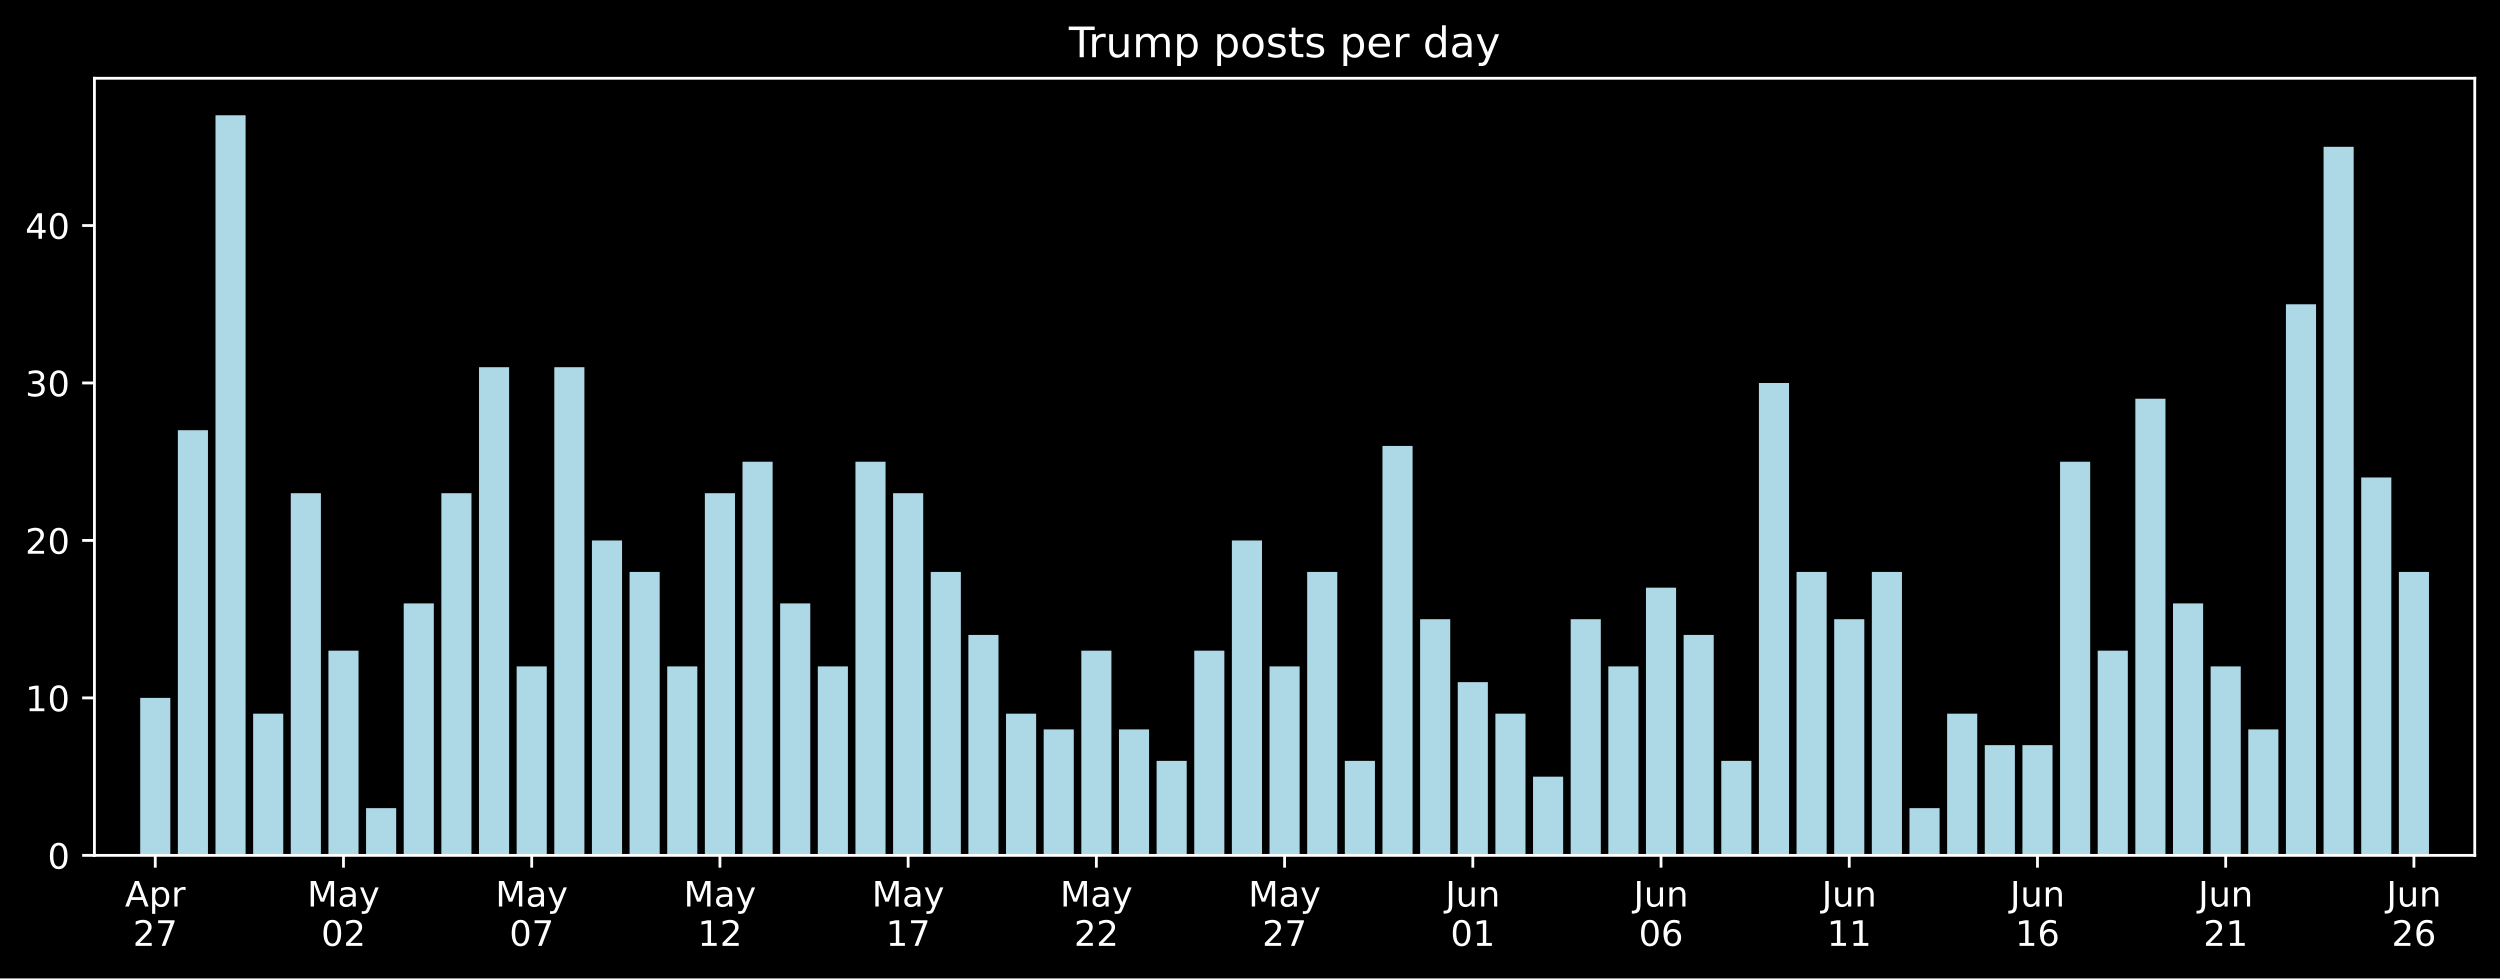
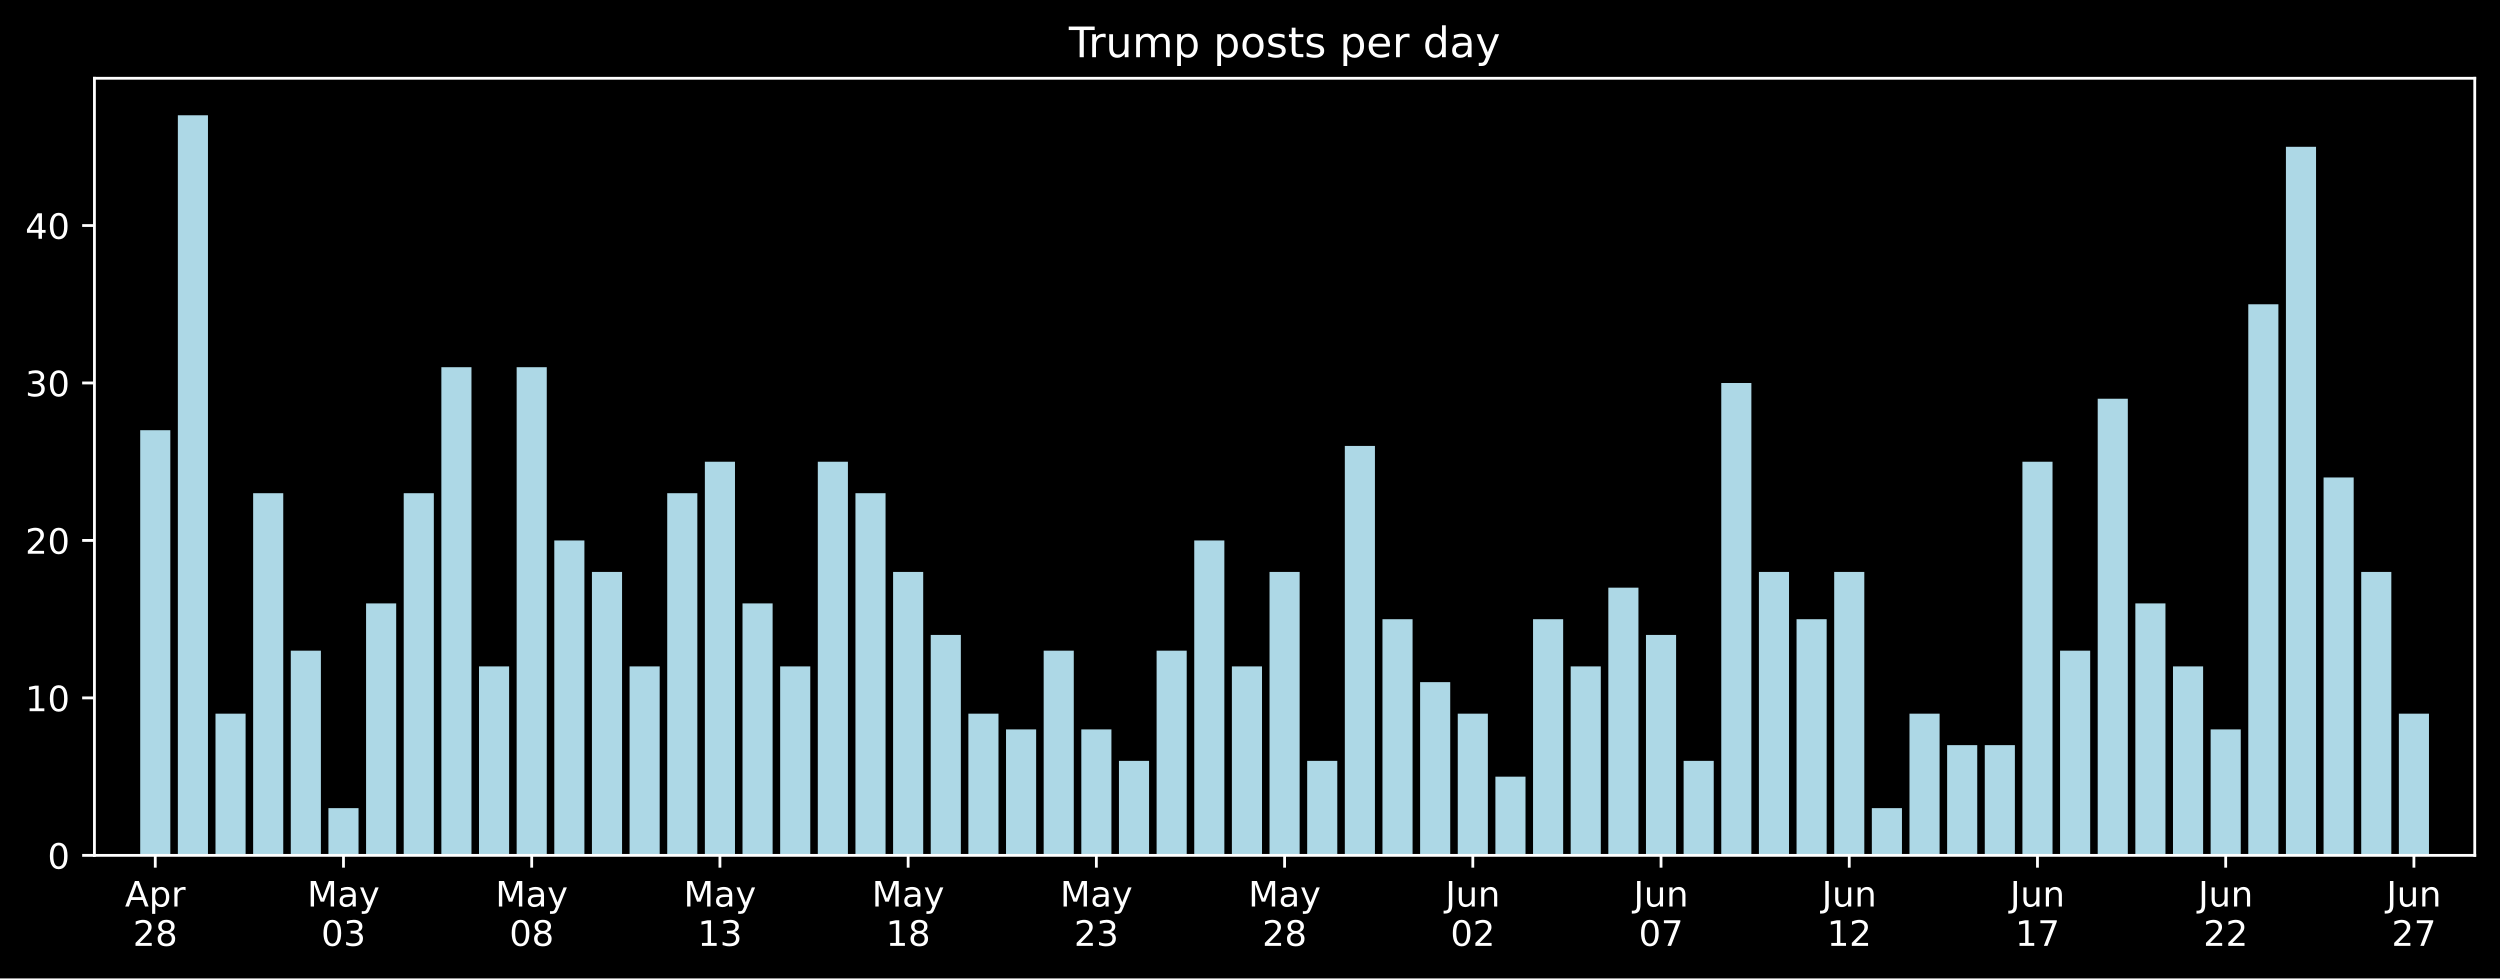
<svg xmlns="http://www.w3.org/2000/svg" xmlns:xlink="http://www.w3.org/1999/xlink" width="712.835pt" height="278.97pt" viewBox="0 0 712.835 278.97" version="1.1">
  <defs>
    <style type="text/css">*{stroke-linejoin: round; stroke-linecap: butt}</style>
  </defs>
  <g id="figure_1">
    <g id="patch_1">
      <path d="M 0 278.97  L 712.835 278.97  L 712.835 0  L 0 0  z " />
    </g>
    <g id="axes_1">
      <g id="patch_2">
        <path d="M 26.925 243.894  L 705.635 243.894  L 705.635 22.318  L 26.925 22.318  z " />
      </g>
      <g id="patch_3">
-         <path d="M 39.977 243.894  L 48.564 243.894  L 48.564 198.995  L 39.977 198.995  z " clip-path="url(#p579ad6fdc2)" style="fill: #add8e6" />
+         <path d="M 39.977 243.894  L 48.564 243.894  L 48.564 122.667  L 39.977 122.667  z " clip-path="url(#p89ca99064a)" style="fill: #add8e6" />
      </g>
      <g id="patch_4">
-         <path d="M 50.711 243.894  L 59.298 243.894  L 59.298 122.667  L 50.711 122.667  z " clip-path="url(#p579ad6fdc2)" style="fill: #add8e6" />
+         <path d="M 50.711 243.894  L 59.298 243.894  L 59.298 32.869  L 50.711 32.869  z " clip-path="url(#p89ca99064a)" style="fill: #add8e6" />
      </g>
      <g id="patch_5">
-         <path d="M 61.444 243.894  L 70.031 243.894  L 70.031 32.869  L 61.444 32.869  z " clip-path="url(#p579ad6fdc2)" style="fill: #add8e6" />
+         <path d="M 61.444 243.894  L 70.031 243.894  L 70.031 203.485  L 61.444 203.485  z " clip-path="url(#p89ca99064a)" style="fill: #add8e6" />
      </g>
      <g id="patch_6">
-         <path d="M 72.178 243.894  L 80.765 243.894  L 80.765 203.485  L 72.178 203.485  z " clip-path="url(#p579ad6fdc2)" style="fill: #add8e6" />
+         <path d="M 72.178 243.894  L 80.765 243.894  L 80.765 140.627  L 72.178 140.627  z " clip-path="url(#p89ca99064a)" style="fill: #add8e6" />
      </g>
      <g id="patch_7">
-         <path d="M 82.912 243.894  L 91.499 243.894  L 91.499 140.627  L 82.912 140.627  z " clip-path="url(#p579ad6fdc2)" style="fill: #add8e6" />
+         <path d="M 82.912 243.894  L 91.499 243.894  L 91.499 185.526  L 82.912 185.526  z " clip-path="url(#p89ca99064a)" style="fill: #add8e6" />
      </g>
      <g id="patch_8">
-         <path d="M 93.645 243.894  L 102.232 243.894  L 102.232 185.526  L 93.645 185.526  z " clip-path="url(#p579ad6fdc2)" style="fill: #add8e6" />
+         <path d="M 93.645 243.894  L 102.232 243.894  L 102.232 230.424  L 93.645 230.424  z " clip-path="url(#p89ca99064a)" style="fill: #add8e6" />
      </g>
      <g id="patch_9">
-         <path d="M 104.379 243.894  L 112.966 243.894  L 112.966 230.424  L 104.379 230.424  z " clip-path="url(#p579ad6fdc2)" style="fill: #add8e6" />
+         <path d="M 104.379 243.894  L 112.966 243.894  L 112.966 172.056  L 104.379 172.056  z " clip-path="url(#p89ca99064a)" style="fill: #add8e6" />
      </g>
      <g id="patch_10">
-         <path d="M 115.113 243.894  L 123.7 243.894  L 123.7 172.056  L 115.113 172.056  z " clip-path="url(#p579ad6fdc2)" style="fill: #add8e6" />
+         <path d="M 115.113 243.894  L 123.7 243.894  L 123.7 140.627  L 115.113 140.627  z " clip-path="url(#p89ca99064a)" style="fill: #add8e6" />
      </g>
      <g id="patch_11">
-         <path d="M 125.846 243.894  L 134.433 243.894  L 134.433 140.627  L 125.846 140.627  z " clip-path="url(#p579ad6fdc2)" style="fill: #add8e6" />
+         <path d="M 125.846 243.894  L 134.433 243.894  L 134.433 104.708  L 125.846 104.708  z " clip-path="url(#p89ca99064a)" style="fill: #add8e6" />
      </g>
      <g id="patch_12">
-         <path d="M 136.58 243.894  L 145.167 243.894  L 145.167 104.708  L 136.58 104.708  z " clip-path="url(#p579ad6fdc2)" style="fill: #add8e6" />
+         <path d="M 136.58 243.894  L 145.167 243.894  L 145.167 190.015  L 136.58 190.015  z " clip-path="url(#p89ca99064a)" style="fill: #add8e6" />
      </g>
      <g id="patch_13">
-         <path d="M 147.314 243.894  L 155.901 243.894  L 155.901 190.015  L 147.314 190.015  z " clip-path="url(#p579ad6fdc2)" style="fill: #add8e6" />
+         <path d="M 147.314 243.894  L 155.901 243.894  L 155.901 104.708  L 147.314 104.708  z " clip-path="url(#p89ca99064a)" style="fill: #add8e6" />
      </g>
      <g id="patch_14">
-         <path d="M 158.047 243.894  L 166.634 243.894  L 166.634 104.708  L 158.047 104.708  z " clip-path="url(#p579ad6fdc2)" style="fill: #add8e6" />
+         <path d="M 158.047 243.894  L 166.634 243.894  L 166.634 154.096  L 158.047 154.096  z " clip-path="url(#p89ca99064a)" style="fill: #add8e6" />
      </g>
      <g id="patch_15">
-         <path d="M 168.781 243.894  L 177.368 243.894  L 177.368 154.096  L 168.781 154.096  z " clip-path="url(#p579ad6fdc2)" style="fill: #add8e6" />
+         <path d="M 168.781 243.894  L 177.368 243.894  L 177.368 163.076  L 168.781 163.076  z " clip-path="url(#p89ca99064a)" style="fill: #add8e6" />
      </g>
      <g id="patch_16">
-         <path d="M 179.515 243.894  L 188.101 243.894  L 188.101 163.076  L 179.515 163.076  z " clip-path="url(#p579ad6fdc2)" style="fill: #add8e6" />
+         <path d="M 179.515 243.894  L 188.101 243.894  L 188.101 190.015  L 179.515 190.015  z " clip-path="url(#p89ca99064a)" style="fill: #add8e6" />
      </g>
      <g id="patch_17">
-         <path d="M 190.248 243.894  L 198.835 243.894  L 198.835 190.015  L 190.248 190.015  z " clip-path="url(#p579ad6fdc2)" style="fill: #add8e6" />
+         <path d="M 190.248 243.894  L 198.835 243.894  L 198.835 140.627  L 190.248 140.627  z " clip-path="url(#p89ca99064a)" style="fill: #add8e6" />
      </g>
      <g id="patch_18">
-         <path d="M 200.982 243.894  L 209.569 243.894  L 209.569 140.627  L 200.982 140.627  z " clip-path="url(#p579ad6fdc2)" style="fill: #add8e6" />
+         <path d="M 200.982 243.894  L 209.569 243.894  L 209.569 131.647  L 200.982 131.647  z " clip-path="url(#p89ca99064a)" style="fill: #add8e6" />
      </g>
      <g id="patch_19">
-         <path d="M 211.715 243.894  L 220.302 243.894  L 220.302 131.647  L 211.715 131.647  z " clip-path="url(#p579ad6fdc2)" style="fill: #add8e6" />
+         <path d="M 211.715 243.894  L 220.302 243.894  L 220.302 172.056  L 211.715 172.056  z " clip-path="url(#p89ca99064a)" style="fill: #add8e6" />
      </g>
      <g id="patch_20">
-         <path d="M 222.449 243.894  L 231.036 243.894  L 231.036 172.056  L 222.449 172.056  z " clip-path="url(#p579ad6fdc2)" style="fill: #add8e6" />
+         <path d="M 222.449 243.894  L 231.036 243.894  L 231.036 190.015  L 222.449 190.015  z " clip-path="url(#p89ca99064a)" style="fill: #add8e6" />
      </g>
      <g id="patch_21">
-         <path d="M 233.183 243.894  L 241.77 243.894  L 241.77 190.015  L 233.183 190.015  z " clip-path="url(#p579ad6fdc2)" style="fill: #add8e6" />
+         <path d="M 233.183 243.894  L 241.77 243.894  L 241.77 131.647  L 233.183 131.647  z " clip-path="url(#p89ca99064a)" style="fill: #add8e6" />
      </g>
      <g id="patch_22">
-         <path d="M 243.916 243.894  L 252.503 243.894  L 252.503 131.647  L 243.916 131.647  z " clip-path="url(#p579ad6fdc2)" style="fill: #add8e6" />
+         <path d="M 243.916 243.894  L 252.503 243.894  L 252.503 140.627  L 243.916 140.627  z " clip-path="url(#p89ca99064a)" style="fill: #add8e6" />
      </g>
      <g id="patch_23">
-         <path d="M 254.65 243.894  L 263.237 243.894  L 263.237 140.627  L 254.65 140.627  z " clip-path="url(#p579ad6fdc2)" style="fill: #add8e6" />
+         <path d="M 254.65 243.894  L 263.237 243.894  L 263.237 163.076  L 254.65 163.076  z " clip-path="url(#p89ca99064a)" style="fill: #add8e6" />
      </g>
      <g id="patch_24">
-         <path d="M 265.384 243.894  L 273.971 243.894  L 273.971 163.076  L 265.384 163.076  z " clip-path="url(#p579ad6fdc2)" style="fill: #add8e6" />
+         <path d="M 265.384 243.894  L 273.971 243.894  L 273.971 181.036  L 265.384 181.036  z " clip-path="url(#p89ca99064a)" style="fill: #add8e6" />
      </g>
      <g id="patch_25">
-         <path d="M 276.117 243.894  L 284.704 243.894  L 284.704 181.036  L 276.117 181.036  z " clip-path="url(#p579ad6fdc2)" style="fill: #add8e6" />
+         <path d="M 276.117 243.894  L 284.704 243.894  L 284.704 203.485  L 276.117 203.485  z " clip-path="url(#p89ca99064a)" style="fill: #add8e6" />
      </g>
      <g id="patch_26">
-         <path d="M 286.851 243.894  L 295.438 243.894  L 295.438 203.485  L 286.851 203.485  z " clip-path="url(#p579ad6fdc2)" style="fill: #add8e6" />
+         <path d="M 286.851 243.894  L 295.438 243.894  L 295.438 207.975  L 286.851 207.975  z " clip-path="url(#p89ca99064a)" style="fill: #add8e6" />
      </g>
      <g id="patch_27">
-         <path d="M 297.585 243.894  L 306.172 243.894  L 306.172 207.975  L 297.585 207.975  z " clip-path="url(#p579ad6fdc2)" style="fill: #add8e6" />
+         <path d="M 297.585 243.894  L 306.172 243.894  L 306.172 185.526  L 297.585 185.526  z " clip-path="url(#p89ca99064a)" style="fill: #add8e6" />
      </g>
      <g id="patch_28">
-         <path d="M 308.318 243.894  L 316.905 243.894  L 316.905 185.526  L 308.318 185.526  z " clip-path="url(#p579ad6fdc2)" style="fill: #add8e6" />
+         <path d="M 308.318 243.894  L 316.905 243.894  L 316.905 207.975  L 308.318 207.975  z " clip-path="url(#p89ca99064a)" style="fill: #add8e6" />
      </g>
      <g id="patch_29">
-         <path d="M 319.052 243.894  L 327.639 243.894  L 327.639 207.975  L 319.052 207.975  z " clip-path="url(#p579ad6fdc2)" style="fill: #add8e6" />
+         <path d="M 319.052 243.894  L 327.639 243.894  L 327.639 216.955  L 319.052 216.955  z " clip-path="url(#p89ca99064a)" style="fill: #add8e6" />
      </g>
      <g id="patch_30">
-         <path d="M 329.786 243.894  L 338.373 243.894  L 338.373 216.955  L 329.786 216.955  z " clip-path="url(#p579ad6fdc2)" style="fill: #add8e6" />
+         <path d="M 329.786 243.894  L 338.373 243.894  L 338.373 185.526  L 329.786 185.526  z " clip-path="url(#p89ca99064a)" style="fill: #add8e6" />
      </g>
      <g id="patch_31">
-         <path d="M 340.519 243.894  L 349.106 243.894  L 349.106 185.526  L 340.519 185.526  z " clip-path="url(#p579ad6fdc2)" style="fill: #add8e6" />
+         <path d="M 340.519 243.894  L 349.106 243.894  L 349.106 154.096  L 340.519 154.096  z " clip-path="url(#p89ca99064a)" style="fill: #add8e6" />
      </g>
      <g id="patch_32">
-         <path d="M 351.253 243.894  L 359.84 243.894  L 359.84 154.096  L 351.253 154.096  z " clip-path="url(#p579ad6fdc2)" style="fill: #add8e6" />
+         <path d="M 351.253 243.894  L 359.84 243.894  L 359.84 190.015  L 351.253 190.015  z " clip-path="url(#p89ca99064a)" style="fill: #add8e6" />
      </g>
      <g id="patch_33">
-         <path d="M 361.987 243.894  L 370.573 243.894  L 370.573 190.015  L 361.987 190.015  z " clip-path="url(#p579ad6fdc2)" style="fill: #add8e6" />
+         <path d="M 361.987 243.894  L 370.573 243.894  L 370.573 163.076  L 361.987 163.076  z " clip-path="url(#p89ca99064a)" style="fill: #add8e6" />
      </g>
      <g id="patch_34">
-         <path d="M 372.72 243.894  L 381.307 243.894  L 381.307 163.076  L 372.72 163.076  z " clip-path="url(#p579ad6fdc2)" style="fill: #add8e6" />
+         <path d="M 372.72 243.894  L 381.307 243.894  L 381.307 216.955  L 372.72 216.955  z " clip-path="url(#p89ca99064a)" style="fill: #add8e6" />
      </g>
      <g id="patch_35">
-         <path d="M 383.454 243.894  L 392.041 243.894  L 392.041 216.955  L 383.454 216.955  z " clip-path="url(#p579ad6fdc2)" style="fill: #add8e6" />
+         <path d="M 383.454 243.894  L 392.041 243.894  L 392.041 127.157  L 383.454 127.157  z " clip-path="url(#p89ca99064a)" style="fill: #add8e6" />
      </g>
      <g id="patch_36">
-         <path d="M 394.187 243.894  L 402.774 243.894  L 402.774 127.157  L 394.187 127.157  z " clip-path="url(#p579ad6fdc2)" style="fill: #add8e6" />
+         <path d="M 394.187 243.894  L 402.774 243.894  L 402.774 176.546  L 394.187 176.546  z " clip-path="url(#p89ca99064a)" style="fill: #add8e6" />
      </g>
      <g id="patch_37">
-         <path d="M 404.921 243.894  L 413.508 243.894  L 413.508 176.546  L 404.921 176.546  z " clip-path="url(#p579ad6fdc2)" style="fill: #add8e6" />
+         <path d="M 404.921 243.894  L 413.508 243.894  L 413.508 194.505  L 404.921 194.505  z " clip-path="url(#p89ca99064a)" style="fill: #add8e6" />
      </g>
      <g id="patch_38">
-         <path d="M 415.655 243.894  L 424.242 243.894  L 424.242 194.505  L 415.655 194.505  z " clip-path="url(#p579ad6fdc2)" style="fill: #add8e6" />
+         <path d="M 415.655 243.894  L 424.242 243.894  L 424.242 203.485  L 415.655 203.485  z " clip-path="url(#p89ca99064a)" style="fill: #add8e6" />
      </g>
      <g id="patch_39">
-         <path d="M 426.388 243.894  L 434.975 243.894  L 434.975 203.485  L 426.388 203.485  z " clip-path="url(#p579ad6fdc2)" style="fill: #add8e6" />
+         <path d="M 426.388 243.894  L 434.975 243.894  L 434.975 221.445  L 426.388 221.445  z " clip-path="url(#p89ca99064a)" style="fill: #add8e6" />
      </g>
      <g id="patch_40">
-         <path d="M 437.122 243.894  L 445.709 243.894  L 445.709 221.445  L 437.122 221.445  z " clip-path="url(#p579ad6fdc2)" style="fill: #add8e6" />
+         <path d="M 437.122 243.894  L 445.709 243.894  L 445.709 176.546  L 437.122 176.546  z " clip-path="url(#p89ca99064a)" style="fill: #add8e6" />
      </g>
      <g id="patch_41">
-         <path d="M 447.856 243.894  L 456.443 243.894  L 456.443 176.546  L 447.856 176.546  z " clip-path="url(#p579ad6fdc2)" style="fill: #add8e6" />
+         <path d="M 447.856 243.894  L 456.443 243.894  L 456.443 190.015  L 447.856 190.015  z " clip-path="url(#p89ca99064a)" style="fill: #add8e6" />
      </g>
      <g id="patch_42">
-         <path d="M 458.589 243.894  L 467.176 243.894  L 467.176 190.015  L 458.589 190.015  z " clip-path="url(#p579ad6fdc2)" style="fill: #add8e6" />
+         <path d="M 458.589 243.894  L 467.176 243.894  L 467.176 167.566  L 458.589 167.566  z " clip-path="url(#p89ca99064a)" style="fill: #add8e6" />
      </g>
      <g id="patch_43">
-         <path d="M 469.323 243.894  L 477.91 243.894  L 477.91 167.566  L 469.323 167.566  z " clip-path="url(#p579ad6fdc2)" style="fill: #add8e6" />
+         <path d="M 469.323 243.894  L 477.91 243.894  L 477.91 181.036  L 469.323 181.036  z " clip-path="url(#p89ca99064a)" style="fill: #add8e6" />
      </g>
      <g id="patch_44">
-         <path d="M 480.057 243.894  L 488.644 243.894  L 488.644 181.036  L 480.057 181.036  z " clip-path="url(#p579ad6fdc2)" style="fill: #add8e6" />
+         <path d="M 480.057 243.894  L 488.644 243.894  L 488.644 216.955  L 480.057 216.955  z " clip-path="url(#p89ca99064a)" style="fill: #add8e6" />
      </g>
      <g id="patch_45">
-         <path d="M 490.79 243.894  L 499.377 243.894  L 499.377 216.955  L 490.79 216.955  z " clip-path="url(#p579ad6fdc2)" style="fill: #add8e6" />
+         <path d="M 490.79 243.894  L 499.377 243.894  L 499.377 109.197  L 490.79 109.197  z " clip-path="url(#p89ca99064a)" style="fill: #add8e6" />
      </g>
      <g id="patch_46">
-         <path d="M 501.524 243.894  L 510.111 243.894  L 510.111 109.197  L 501.524 109.197  z " clip-path="url(#p579ad6fdc2)" style="fill: #add8e6" />
+         <path d="M 501.524 243.894  L 510.111 243.894  L 510.111 163.076  L 501.524 163.076  z " clip-path="url(#p89ca99064a)" style="fill: #add8e6" />
      </g>
      <g id="patch_47">
-         <path d="M 512.258 243.894  L 520.845 243.894  L 520.845 163.076  L 512.258 163.076  z " clip-path="url(#p579ad6fdc2)" style="fill: #add8e6" />
+         <path d="M 512.258 243.894  L 520.845 243.894  L 520.845 176.546  L 512.258 176.546  z " clip-path="url(#p89ca99064a)" style="fill: #add8e6" />
      </g>
      <g id="patch_48">
-         <path d="M 522.991 243.894  L 531.578 243.894  L 531.578 176.546  L 522.991 176.546  z " clip-path="url(#p579ad6fdc2)" style="fill: #add8e6" />
+         <path d="M 522.991 243.894  L 531.578 243.894  L 531.578 163.076  L 522.991 163.076  z " clip-path="url(#p89ca99064a)" style="fill: #add8e6" />
      </g>
      <g id="patch_49">
-         <path d="M 533.725 243.894  L 542.312 243.894  L 542.312 163.076  L 533.725 163.076  z " clip-path="url(#p579ad6fdc2)" style="fill: #add8e6" />
+         <path d="M 533.725 243.894  L 542.312 243.894  L 542.312 230.424  L 533.725 230.424  z " clip-path="url(#p89ca99064a)" style="fill: #add8e6" />
      </g>
      <g id="patch_50">
-         <path d="M 544.459 243.894  L 553.045 243.894  L 553.045 230.424  L 544.459 230.424  z " clip-path="url(#p579ad6fdc2)" style="fill: #add8e6" />
+         <path d="M 544.459 243.894  L 553.045 243.894  L 553.045 203.485  L 544.459 203.485  z " clip-path="url(#p89ca99064a)" style="fill: #add8e6" />
      </g>
      <g id="patch_51">
-         <path d="M 555.192 243.894  L 563.779 243.894  L 563.779 203.485  L 555.192 203.485  z " clip-path="url(#p579ad6fdc2)" style="fill: #add8e6" />
+         <path d="M 555.192 243.894  L 563.779 243.894  L 563.779 212.465  L 555.192 212.465  z " clip-path="url(#p89ca99064a)" style="fill: #add8e6" />
      </g>
      <g id="patch_52">
-         <path d="M 565.926 243.894  L 574.513 243.894  L 574.513 212.465  L 565.926 212.465  z " clip-path="url(#p579ad6fdc2)" style="fill: #add8e6" />
+         <path d="M 565.926 243.894  L 574.513 243.894  L 574.513 212.465  L 565.926 212.465  z " clip-path="url(#p89ca99064a)" style="fill: #add8e6" />
      </g>
      <g id="patch_53">
-         <path d="M 576.659 243.894  L 585.246 243.894  L 585.246 212.465  L 576.659 212.465  z " clip-path="url(#p579ad6fdc2)" style="fill: #add8e6" />
+         <path d="M 576.659 243.894  L 585.246 243.894  L 585.246 131.647  L 576.659 131.647  z " clip-path="url(#p89ca99064a)" style="fill: #add8e6" />
      </g>
      <g id="patch_54">
-         <path d="M 587.393 243.894  L 595.98 243.894  L 595.98 131.647  L 587.393 131.647  z " clip-path="url(#p579ad6fdc2)" style="fill: #add8e6" />
+         <path d="M 587.393 243.894  L 595.98 243.894  L 595.98 185.526  L 587.393 185.526  z " clip-path="url(#p89ca99064a)" style="fill: #add8e6" />
      </g>
      <g id="patch_55">
-         <path d="M 598.127 243.894  L 606.714 243.894  L 606.714 185.526  L 598.127 185.526  z " clip-path="url(#p579ad6fdc2)" style="fill: #add8e6" />
+         <path d="M 598.127 243.894  L 606.714 243.894  L 606.714 113.687  L 598.127 113.687  z " clip-path="url(#p89ca99064a)" style="fill: #add8e6" />
      </g>
      <g id="patch_56">
-         <path d="M 608.86 243.894  L 617.447 243.894  L 617.447 113.687  L 608.86 113.687  z " clip-path="url(#p579ad6fdc2)" style="fill: #add8e6" />
+         <path d="M 608.86 243.894  L 617.447 243.894  L 617.447 172.056  L 608.86 172.056  z " clip-path="url(#p89ca99064a)" style="fill: #add8e6" />
      </g>
      <g id="patch_57">
-         <path d="M 619.594 243.894  L 628.181 243.894  L 628.181 172.056  L 619.594 172.056  z " clip-path="url(#p579ad6fdc2)" style="fill: #add8e6" />
+         <path d="M 619.594 243.894  L 628.181 243.894  L 628.181 190.015  L 619.594 190.015  z " clip-path="url(#p89ca99064a)" style="fill: #add8e6" />
      </g>
      <g id="patch_58">
-         <path d="M 630.328 243.894  L 638.915 243.894  L 638.915 190.015  L 630.328 190.015  z " clip-path="url(#p579ad6fdc2)" style="fill: #add8e6" />
+         <path d="M 630.328 243.894  L 638.915 243.894  L 638.915 207.975  L 630.328 207.975  z " clip-path="url(#p89ca99064a)" style="fill: #add8e6" />
      </g>
      <g id="patch_59">
-         <path d="M 641.061 243.894  L 649.648 243.894  L 649.648 207.975  L 641.061 207.975  z " clip-path="url(#p579ad6fdc2)" style="fill: #add8e6" />
+         <path d="M 641.061 243.894  L 649.648 243.894  L 649.648 86.748  L 641.061 86.748  z " clip-path="url(#p89ca99064a)" style="fill: #add8e6" />
      </g>
      <g id="patch_60">
-         <path d="M 651.795 243.894  L 660.382 243.894  L 660.382 86.748  L 651.795 86.748  z " clip-path="url(#p579ad6fdc2)" style="fill: #add8e6" />
+         <path d="M 651.795 243.894  L 660.382 243.894  L 660.382 41.849  L 651.795 41.849  z " clip-path="url(#p89ca99064a)" style="fill: #add8e6" />
      </g>
      <g id="patch_61">
-         <path d="M 662.529 243.894  L 671.116 243.894  L 671.116 41.849  L 662.529 41.849  z " clip-path="url(#p579ad6fdc2)" style="fill: #add8e6" />
+         <path d="M 662.529 243.894  L 671.116 243.894  L 671.116 136.137  L 662.529 136.137  z " clip-path="url(#p89ca99064a)" style="fill: #add8e6" />
      </g>
      <g id="patch_62">
-         <path d="M 673.262 243.894  L 681.849 243.894  L 681.849 136.137  L 673.262 136.137  z " clip-path="url(#p579ad6fdc2)" style="fill: #add8e6" />
+         <path d="M 673.262 243.894  L 681.849 243.894  L 681.849 163.076  L 673.262 163.076  z " clip-path="url(#p89ca99064a)" style="fill: #add8e6" />
      </g>
      <g id="patch_63">
-         <path d="M 683.996 243.894  L 692.583 243.894  L 692.583 163.076  L 683.996 163.076  z " clip-path="url(#p579ad6fdc2)" style="fill: #add8e6" />
+         <path d="M 683.996 243.894  L 692.583 243.894  L 692.583 203.485  L 683.996 203.485  z " clip-path="url(#p89ca99064a)" style="fill: #add8e6" />
      </g>
      <g id="matplotlib.axis_1">
        <g id="xtick_1">
          <g id="line2d_1">
            <defs>
-               <path id="m56e6ebf2df" d="M 0 0  L 0 3.5  " style="stroke: #ffffff; stroke-width: 0.8" />
+               <path id="m61d1abe89b" d="M 0 0  L 0 3.5  " style="stroke: #ffffff; stroke-width: 0.8" />
            </defs>
            <g>
-               <use xlink:href="#m56e6ebf2df" x="44.271" y="243.894" style="fill: #ffffff; stroke: #ffffff; stroke-width: 0.8" />
+               <use xlink:href="#m61d1abe89b" x="44.271" y="243.894" style="fill: #ffffff; stroke: #ffffff; stroke-width: 0.8" />
            </g>
          </g>
          <g id="text_1">
            <g style="fill: #ffffff" transform="translate(35.62057 258.4926) scale(0.1 -0.1)">
              <defs>
                <path id="DejaVuSans-41" d="M 2188 4044  L 1331 1722  L 3047 1722  L 2188 4044  z M 1831 4666  L 2547 4666  L 4325 0  L 3669 0  L 3244 1197  L 1141 1197  L 716 0  L 50 0  L 1831 4666  z " transform="scale(0.015625)" />
                <path id="DejaVuSans-70" d="M 1159 525  L 1159 -1331  L 581 -1331  L 581 3500  L 1159 3500  L 1159 2969  Q 1341 3281 1617 3432  Q 1894 3584 2278 3584  Q 2916 3584 3314 3078  Q 3713 2572 3713 1747  Q 3713 922 3314 415  Q 2916 -91 2278 -91  Q 1894 -91 1617 61  Q 1341 213 1159 525  z M 3116 1747  Q 3116 2381 2855 2742  Q 2594 3103 2138 3103  Q 1681 3103 1420 2742  Q 1159 2381 1159 1747  Q 1159 1113 1420 752  Q 1681 391 2138 391  Q 2594 391 2855 752  Q 3116 1113 3116 1747  z " transform="scale(0.015625)" />
                <path id="DejaVuSans-72" d="M 2631 2963  Q 2534 3019 2420 3045  Q 2306 3072 2169 3072  Q 1681 3072 1420 2755  Q 1159 2438 1159 1844  L 1159 0  L 581 0  L 581 3500  L 1159 3500  L 1159 2956  Q 1341 3275 1631 3429  Q 1922 3584 2338 3584  Q 2397 3584 2469 3576  Q 2541 3569 2628 3553  L 2631 2963  z " transform="scale(0.015625)" />
              </defs>
              <use xlink:href="#DejaVuSans-41" />
              <use xlink:href="#DejaVuSans-70" x="68.408" />
              <use xlink:href="#DejaVuSans-72" x="131.885" />
            </g>
            <g style="fill: #ffffff" transform="translate(37.90807 269.6904) scale(0.1 -0.1)">
              <defs>
                <path id="DejaVuSans-32" d="M 1228 531  L 3431 531  L 3431 0  L 469 0  L 469 531  Q 828 903 1448 1529  Q 2069 2156 2228 2338  Q 2531 2678 2651 2914  Q 2772 3150 2772 3378  Q 2772 3750 2511 3984  Q 2250 4219 1831 4219  Q 1534 4219 1204 4116  Q 875 4013 500 3803  L 500 4441  Q 881 4594 1212 4672  Q 1544 4750 1819 4750  Q 2544 4750 2975 4387  Q 3406 4025 3406 3419  Q 3406 3131 3298 2873  Q 3191 2616 2906 2266  Q 2828 2175 2409 1742  Q 1991 1309 1228 531  z " transform="scale(0.015625)" />
-                 <path id="DejaVuSans-37" d="M 525 4666  L 3525 4666  L 3525 4397  L 1831 0  L 1172 0  L 2766 4134  L 525 4134  L 525 4666  z " transform="scale(0.015625)" />
+                 <path id="DejaVuSans-38" d="M 2034 2216  Q 1584 2216 1326 1975  Q 1069 1734 1069 1313  Q 1069 891 1326 650  Q 1584 409 2034 409  Q 2484 409 2743 651  Q 3003 894 3003 1313  Q 3003 1734 2745 1975  Q 2488 2216 2034 2216  z M 1403 2484  Q 997 2584 770 2862  Q 544 3141 544 3541  Q 544 4100 942 4425  Q 1341 4750 2034 4750  Q 2731 4750 3128 4425  Q 3525 4100 3525 3541  Q 3525 3141 3298 2862  Q 3072 2584 2669 2484  Q 3125 2378 3379 2068  Q 3634 1759 3634 1313  Q 3634 634 3220 271  Q 2806 -91 2034 -91  Q 1263 -91 848 271  Q 434 634 434 1313  Q 434 1759 690 2068  Q 947 2378 1403 2484  z M 1172 3481  Q 1172 3119 1398 2916  Q 1625 2713 2034 2713  Q 2441 2713 2670 2916  Q 2900 3119 2900 3481  Q 2900 3844 2670 4047  Q 2441 4250 2034 4250  Q 1625 4250 1398 4047  Q 1172 3844 1172 3481  z " transform="scale(0.015625)" />
              </defs>
              <use xlink:href="#DejaVuSans-32" />
-               <use xlink:href="#DejaVuSans-37" x="63.623" />
+               <use xlink:href="#DejaVuSans-38" x="63.623" />
            </g>
          </g>
        </g>
        <g id="xtick_2">
          <g id="line2d_2">
            <g>
-               <use xlink:href="#m56e6ebf2df" x="97.939" y="243.894" style="fill: #ffffff; stroke: #ffffff; stroke-width: 0.8" />
+               <use xlink:href="#m61d1abe89b" x="97.939" y="243.894" style="fill: #ffffff; stroke: #ffffff; stroke-width: 0.8" />
            </g>
          </g>
          <g id="text_2">
            <g style="fill: #ffffff" transform="translate(87.60131 258.4926) scale(0.1 -0.1)">
              <defs>
                <path id="DejaVuSans-4d" d="M 628 4666  L 1569 4666  L 2759 1491  L 3956 4666  L 4897 4666  L 4897 0  L 4281 0  L 4281 4097  L 3078 897  L 2444 897  L 1241 4097  L 1241 0  L 628 0  L 628 4666  z " transform="scale(0.015625)" />
                <path id="DejaVuSans-61" d="M 2194 1759  Q 1497 1759 1228 1600  Q 959 1441 959 1056  Q 959 750 1161 570  Q 1363 391 1709 391  Q 2188 391 2477 730  Q 2766 1069 2766 1631  L 2766 1759  L 2194 1759  z M 3341 1997  L 3341 0  L 2766 0  L 2766 531  Q 2569 213 2275 61  Q 1981 -91 1556 -91  Q 1019 -91 701 211  Q 384 513 384 1019  Q 384 1609 779 1909  Q 1175 2209 1959 2209  L 2766 2209  L 2766 2266  Q 2766 2663 2505 2880  Q 2244 3097 1772 3097  Q 1472 3097 1187 3025  Q 903 2953 641 2809  L 641 3341  Q 956 3463 1253 3523  Q 1550 3584 1831 3584  Q 2591 3584 2966 3190  Q 3341 2797 3341 1997  z " transform="scale(0.015625)" />
                <path id="DejaVuSans-79" d="M 2059 -325  Q 1816 -950 1584 -1140  Q 1353 -1331 966 -1331  L 506 -1331  L 506 -850  L 844 -850  Q 1081 -850 1212 -737  Q 1344 -625 1503 -206  L 1606 56  L 191 3500  L 800 3500  L 1894 763  L 2988 3500  L 3597 3500  L 2059 -325  z " transform="scale(0.015625)" />
              </defs>
              <use xlink:href="#DejaVuSans-4d" />
              <use xlink:href="#DejaVuSans-61" x="86.279" />
              <use xlink:href="#DejaVuSans-79" x="147.559" />
            </g>
            <g style="fill: #ffffff" transform="translate(91.57631 269.6904) scale(0.1 -0.1)">
              <defs>
                <path id="DejaVuSans-30" d="M 2034 4250  Q 1547 4250 1301 3770  Q 1056 3291 1056 2328  Q 1056 1369 1301 889  Q 1547 409 2034 409  Q 2525 409 2770 889  Q 3016 1369 3016 2328  Q 3016 3291 2770 3770  Q 2525 4250 2034 4250  z M 2034 4750  Q 2819 4750 3233 4129  Q 3647 3509 3647 2328  Q 3647 1150 3233 529  Q 2819 -91 2034 -91  Q 1250 -91 836 529  Q 422 1150 422 2328  Q 422 3509 836 4129  Q 1250 4750 2034 4750  z " transform="scale(0.015625)" />
+                 <path id="DejaVuSans-33" d="M 2597 2516  Q 3050 2419 3304 2112  Q 3559 1806 3559 1356  Q 3559 666 3084 287  Q 2609 -91 1734 -91  Q 1441 -91 1130 -33  Q 819 25 488 141  L 488 750  Q 750 597 1062 519  Q 1375 441 1716 441  Q 2309 441 2620 675  Q 2931 909 2931 1356  Q 2931 1769 2642 2001  Q 2353 2234 1838 2234  L 1294 2234  L 1294 2753  L 1863 2753  Q 2328 2753 2575 2939  Q 2822 3125 2822 3475  Q 2822 3834 2567 4026  Q 2313 4219 1838 4219  Q 1578 4219 1281 4162  Q 984 4106 628 3988  L 628 4550  Q 988 4650 1302 4700  Q 1616 4750 1894 4750  Q 2613 4750 3031 4423  Q 3450 4097 3450 3541  Q 3450 3153 3228 2886  Q 3006 2619 2597 2516  z " transform="scale(0.015625)" />
              </defs>
              <use xlink:href="#DejaVuSans-30" />
-               <use xlink:href="#DejaVuSans-32" x="63.623" />
+               <use xlink:href="#DejaVuSans-33" x="63.623" />
            </g>
          </g>
        </g>
        <g id="xtick_3">
          <g id="line2d_3">
            <g>
-               <use xlink:href="#m56e6ebf2df" x="151.607" y="243.894" style="fill: #ffffff; stroke: #ffffff; stroke-width: 0.8" />
+               <use xlink:href="#m61d1abe89b" x="151.607" y="243.894" style="fill: #ffffff; stroke: #ffffff; stroke-width: 0.8" />
            </g>
          </g>
          <g id="text_3">
            <g style="fill: #ffffff" transform="translate(141.2696 258.4926) scale(0.1 -0.1)">
              <use xlink:href="#DejaVuSans-4d" />
              <use xlink:href="#DejaVuSans-61" x="86.279" />
              <use xlink:href="#DejaVuSans-79" x="147.559" />
            </g>
            <g style="fill: #ffffff" transform="translate(145.2446 269.6904) scale(0.1 -0.1)">
              <use xlink:href="#DejaVuSans-30" />
-               <use xlink:href="#DejaVuSans-37" x="63.623" />
+               <use xlink:href="#DejaVuSans-38" x="63.623" />
            </g>
          </g>
        </g>
        <g id="xtick_4">
          <g id="line2d_4">
            <g>
-               <use xlink:href="#m56e6ebf2df" x="205.275" y="243.894" style="fill: #ffffff; stroke: #ffffff; stroke-width: 0.8" />
+               <use xlink:href="#m61d1abe89b" x="205.275" y="243.894" style="fill: #ffffff; stroke: #ffffff; stroke-width: 0.8" />
            </g>
          </g>
          <g id="text_4">
            <g style="fill: #ffffff" transform="translate(194.9378 258.4926) scale(0.1 -0.1)">
              <use xlink:href="#DejaVuSans-4d" />
              <use xlink:href="#DejaVuSans-61" x="86.279" />
              <use xlink:href="#DejaVuSans-79" x="147.559" />
            </g>
            <g style="fill: #ffffff" transform="translate(198.9128 269.6904) scale(0.1 -0.1)">
              <defs>
                <path id="DejaVuSans-31" d="M 794 531  L 1825 531  L 1825 4091  L 703 3866  L 703 4441  L 1819 4666  L 2450 4666  L 2450 531  L 3481 531  L 3481 0  L 794 0  L 794 531  z " transform="scale(0.015625)" />
              </defs>
              <use xlink:href="#DejaVuSans-31" />
-               <use xlink:href="#DejaVuSans-32" x="63.623" />
+               <use xlink:href="#DejaVuSans-33" x="63.623" />
            </g>
          </g>
        </g>
        <g id="xtick_5">
          <g id="line2d_5">
            <g>
-               <use xlink:href="#m56e6ebf2df" x="258.944" y="243.894" style="fill: #ffffff; stroke: #ffffff; stroke-width: 0.8" />
+               <use xlink:href="#m61d1abe89b" x="258.944" y="243.894" style="fill: #ffffff; stroke: #ffffff; stroke-width: 0.8" />
            </g>
          </g>
          <g id="text_5">
            <g style="fill: #ffffff" transform="translate(248.606 258.4926) scale(0.1 -0.1)">
              <use xlink:href="#DejaVuSans-4d" />
              <use xlink:href="#DejaVuSans-61" x="86.279" />
              <use xlink:href="#DejaVuSans-79" x="147.559" />
            </g>
            <g style="fill: #ffffff" transform="translate(252.581 269.6904) scale(0.1 -0.1)">
              <use xlink:href="#DejaVuSans-31" />
-               <use xlink:href="#DejaVuSans-37" x="63.623" />
+               <use xlink:href="#DejaVuSans-38" x="63.623" />
            </g>
          </g>
        </g>
        <g id="xtick_6">
          <g id="line2d_6">
            <g>
-               <use xlink:href="#m56e6ebf2df" x="312.612" y="243.894" style="fill: #ffffff; stroke: #ffffff; stroke-width: 0.8" />
+               <use xlink:href="#m61d1abe89b" x="312.612" y="243.894" style="fill: #ffffff; stroke: #ffffff; stroke-width: 0.8" />
            </g>
          </g>
          <g id="text_6">
            <g style="fill: #ffffff" transform="translate(302.2743 258.4926) scale(0.1 -0.1)">
              <use xlink:href="#DejaVuSans-4d" />
              <use xlink:href="#DejaVuSans-61" x="86.279" />
              <use xlink:href="#DejaVuSans-79" x="147.559" />
            </g>
            <g style="fill: #ffffff" transform="translate(306.2493 269.6904) scale(0.1 -0.1)">
              <use xlink:href="#DejaVuSans-32" />
-               <use xlink:href="#DejaVuSans-32" x="63.623" />
+               <use xlink:href="#DejaVuSans-33" x="63.623" />
            </g>
          </g>
        </g>
        <g id="xtick_7">
          <g id="line2d_7">
            <g>
-               <use xlink:href="#m56e6ebf2df" x="366.28" y="243.894" style="fill: #ffffff; stroke: #ffffff; stroke-width: 0.8" />
+               <use xlink:href="#m61d1abe89b" x="366.28" y="243.894" style="fill: #ffffff; stroke: #ffffff; stroke-width: 0.8" />
            </g>
          </g>
          <g id="text_7">
            <g style="fill: #ffffff" transform="translate(355.9425 258.4926) scale(0.1 -0.1)">
              <use xlink:href="#DejaVuSans-4d" />
              <use xlink:href="#DejaVuSans-61" x="86.279" />
              <use xlink:href="#DejaVuSans-79" x="147.559" />
            </g>
            <g style="fill: #ffffff" transform="translate(359.9175 269.6904) scale(0.1 -0.1)">
              <use xlink:href="#DejaVuSans-32" />
-               <use xlink:href="#DejaVuSans-37" x="63.623" />
+               <use xlink:href="#DejaVuSans-38" x="63.623" />
            </g>
          </g>
        </g>
        <g id="xtick_8">
          <g id="line2d_8">
            <g>
-               <use xlink:href="#m56e6ebf2df" x="419.948" y="243.894" style="fill: #ffffff; stroke: #ffffff; stroke-width: 0.8" />
+               <use xlink:href="#m61d1abe89b" x="419.948" y="243.894" style="fill: #ffffff; stroke: #ffffff; stroke-width: 0.8" />
            </g>
          </g>
          <g id="text_8">
            <g style="fill: #ffffff" transform="translate(412.1357 258.4926) scale(0.1 -0.1)">
              <defs>
                <path id="DejaVuSans-4a" d="M 628 4666  L 1259 4666  L 1259 325  Q 1259 -519 939 -900  Q 619 -1281 -91 -1281  L -331 -1281  L -331 -750  L -134 -750  Q 284 -750 456 -515  Q 628 -281 628 325  L 628 4666  z " transform="scale(0.015625)" />
                <path id="DejaVuSans-75" d="M 544 1381  L 544 3500  L 1119 3500  L 1119 1403  Q 1119 906 1312 657  Q 1506 409 1894 409  Q 2359 409 2629 706  Q 2900 1003 2900 1516  L 2900 3500  L 3475 3500  L 3475 0  L 2900 0  L 2900 538  Q 2691 219 2414 64  Q 2138 -91 1772 -91  Q 1169 -91 856 284  Q 544 659 544 1381  z M 1991 3584  L 1991 3584  z " transform="scale(0.015625)" />
                <path id="DejaVuSans-6e" d="M 3513 2113  L 3513 0  L 2938 0  L 2938 2094  Q 2938 2591 2744 2837  Q 2550 3084 2163 3084  Q 1697 3084 1428 2787  Q 1159 2491 1159 1978  L 1159 0  L 581 0  L 581 3500  L 1159 3500  L 1159 2956  Q 1366 3272 1645 3428  Q 1925 3584 2291 3584  Q 2894 3584 3203 3211  Q 3513 2838 3513 2113  z " transform="scale(0.015625)" />
              </defs>
              <use xlink:href="#DejaVuSans-4a" />
              <use xlink:href="#DejaVuSans-75" x="29.492" />
              <use xlink:href="#DejaVuSans-6e" x="92.871" />
            </g>
            <g style="fill: #ffffff" transform="translate(413.5857 269.6904) scale(0.1 -0.1)">
              <use xlink:href="#DejaVuSans-30" />
-               <use xlink:href="#DejaVuSans-31" x="63.623" />
+               <use xlink:href="#DejaVuSans-32" x="63.623" />
            </g>
          </g>
        </g>
        <g id="xtick_9">
          <g id="line2d_9">
            <g>
-               <use xlink:href="#m56e6ebf2df" x="473.616" y="243.894" style="fill: #ffffff; stroke: #ffffff; stroke-width: 0.8" />
+               <use xlink:href="#m61d1abe89b" x="473.616" y="243.894" style="fill: #ffffff; stroke: #ffffff; stroke-width: 0.8" />
            </g>
          </g>
          <g id="text_9">
            <g style="fill: #ffffff" transform="translate(465.804 258.4926) scale(0.1 -0.1)">
              <use xlink:href="#DejaVuSans-4a" />
              <use xlink:href="#DejaVuSans-75" x="29.492" />
              <use xlink:href="#DejaVuSans-6e" x="92.871" />
            </g>
            <g style="fill: #ffffff" transform="translate(467.254 269.6904) scale(0.1 -0.1)">
              <defs>
-                 <path id="DejaVuSans-36" d="M 2113 2584  Q 1688 2584 1439 2293  Q 1191 2003 1191 1497  Q 1191 994 1439 701  Q 1688 409 2113 409  Q 2538 409 2786 701  Q 3034 994 3034 1497  Q 3034 2003 2786 2293  Q 2538 2584 2113 2584  z M 3366 4563  L 3366 3988  Q 3128 4100 2886 4159  Q 2644 4219 2406 4219  Q 1781 4219 1451 3797  Q 1122 3375 1075 2522  Q 1259 2794 1537 2939  Q 1816 3084 2150 3084  Q 2853 3084 3261 2657  Q 3669 2231 3669 1497  Q 3669 778 3244 343  Q 2819 -91 2113 -91  Q 1303 -91 875 529  Q 447 1150 447 2328  Q 447 3434 972 4092  Q 1497 4750 2381 4750  Q 2619 4750 2861 4703  Q 3103 4656 3366 4563  z " transform="scale(0.015625)" />
+                 <path id="DejaVuSans-37" d="M 525 4666  L 3525 4666  L 3525 4397  L 1831 0  L 1172 0  L 2766 4134  L 525 4134  L 525 4666  z " transform="scale(0.015625)" />
              </defs>
              <use xlink:href="#DejaVuSans-30" />
-               <use xlink:href="#DejaVuSans-36" x="63.623" />
+               <use xlink:href="#DejaVuSans-37" x="63.623" />
            </g>
          </g>
        </g>
        <g id="xtick_10">
          <g id="line2d_10">
            <g>
-               <use xlink:href="#m56e6ebf2df" x="527.285" y="243.894" style="fill: #ffffff; stroke: #ffffff; stroke-width: 0.8" />
+               <use xlink:href="#m61d1abe89b" x="527.285" y="243.894" style="fill: #ffffff; stroke: #ffffff; stroke-width: 0.8" />
            </g>
          </g>
          <g id="text_10">
            <g style="fill: #ffffff" transform="translate(519.4722 258.4926) scale(0.1 -0.1)">
              <use xlink:href="#DejaVuSans-4a" />
              <use xlink:href="#DejaVuSans-75" x="29.492" />
              <use xlink:href="#DejaVuSans-6e" x="92.871" />
            </g>
            <g style="fill: #ffffff" transform="translate(520.9222 269.6904) scale(0.1 -0.1)">
              <use xlink:href="#DejaVuSans-31" />
-               <use xlink:href="#DejaVuSans-31" x="63.623" />
+               <use xlink:href="#DejaVuSans-32" x="63.623" />
            </g>
          </g>
        </g>
        <g id="xtick_11">
          <g id="line2d_11">
            <g>
-               <use xlink:href="#m56e6ebf2df" x="580.953" y="243.894" style="fill: #ffffff; stroke: #ffffff; stroke-width: 0.8" />
+               <use xlink:href="#m61d1abe89b" x="580.953" y="243.894" style="fill: #ffffff; stroke: #ffffff; stroke-width: 0.8" />
            </g>
          </g>
          <g id="text_11">
            <g style="fill: #ffffff" transform="translate(573.1404 258.4926) scale(0.1 -0.1)">
              <use xlink:href="#DejaVuSans-4a" />
              <use xlink:href="#DejaVuSans-75" x="29.492" />
              <use xlink:href="#DejaVuSans-6e" x="92.871" />
            </g>
            <g style="fill: #ffffff" transform="translate(574.5905 269.6904) scale(0.1 -0.1)">
              <use xlink:href="#DejaVuSans-31" />
-               <use xlink:href="#DejaVuSans-36" x="63.623" />
+               <use xlink:href="#DejaVuSans-37" x="63.623" />
            </g>
          </g>
        </g>
        <g id="xtick_12">
          <g id="line2d_12">
            <g>
-               <use xlink:href="#m56e6ebf2df" x="634.621" y="243.894" style="fill: #ffffff; stroke: #ffffff; stroke-width: 0.8" />
+               <use xlink:href="#m61d1abe89b" x="634.621" y="243.894" style="fill: #ffffff; stroke: #ffffff; stroke-width: 0.8" />
            </g>
          </g>
          <g id="text_12">
            <g style="fill: #ffffff" transform="translate(626.8087 258.4926) scale(0.1 -0.1)">
              <use xlink:href="#DejaVuSans-4a" />
              <use xlink:href="#DejaVuSans-75" x="29.492" />
              <use xlink:href="#DejaVuSans-6e" x="92.871" />
            </g>
            <g style="fill: #ffffff" transform="translate(628.2587 269.6904) scale(0.1 -0.1)">
              <use xlink:href="#DejaVuSans-32" />
-               <use xlink:href="#DejaVuSans-31" x="63.623" />
+               <use xlink:href="#DejaVuSans-32" x="63.623" />
            </g>
          </g>
        </g>
        <g id="xtick_13">
          <g id="line2d_13">
            <g>
-               <use xlink:href="#m56e6ebf2df" x="688.289" y="243.894" style="fill: #ffffff; stroke: #ffffff; stroke-width: 0.8" />
+               <use xlink:href="#m61d1abe89b" x="688.289" y="243.894" style="fill: #ffffff; stroke: #ffffff; stroke-width: 0.8" />
            </g>
          </g>
          <g id="text_13">
            <g style="fill: #ffffff" transform="translate(680.4769 258.4926) scale(0.1 -0.1)">
              <use xlink:href="#DejaVuSans-4a" />
              <use xlink:href="#DejaVuSans-75" x="29.492" />
              <use xlink:href="#DejaVuSans-6e" x="92.871" />
            </g>
            <g style="fill: #ffffff" transform="translate(681.9269 269.6904) scale(0.1 -0.1)">
              <use xlink:href="#DejaVuSans-32" />
-               <use xlink:href="#DejaVuSans-36" x="63.623" />
+               <use xlink:href="#DejaVuSans-37" x="63.623" />
            </g>
          </g>
        </g>
      </g>
      <g id="matplotlib.axis_2">
        <g id="ytick_1">
          <g id="line2d_14">
            <defs>
-               <path id="m08bb0d8c65" d="M 0 0  L -3.5 0  " style="stroke: #ffffff; stroke-width: 0.8" />
+               <path id="ma11514f55e" d="M 0 0  L -3.5 0  " style="stroke: #ffffff; stroke-width: 0.8" />
            </defs>
            <g>
-               <use xlink:href="#m08bb0d8c65" x="26.925" y="243.894" style="fill: #ffffff; stroke: #ffffff; stroke-width: 0.8" />
+               <use xlink:href="#ma11514f55e" x="26.925" y="243.894" style="fill: #ffffff; stroke: #ffffff; stroke-width: 0.8" />
            </g>
          </g>
          <g id="text_14">
            <g style="fill: #ffffff" transform="translate(13.5625 247.6933) scale(0.1 -0.1)">
              <use xlink:href="#DejaVuSans-30" />
            </g>
          </g>
        </g>
        <g id="ytick_2">
          <g id="line2d_15">
            <g>
-               <use xlink:href="#m08bb0d8c65" x="26.925" y="198.995" style="fill: #ffffff; stroke: #ffffff; stroke-width: 0.8" />
+               <use xlink:href="#ma11514f55e" x="26.925" y="198.995" style="fill: #ffffff; stroke: #ffffff; stroke-width: 0.8" />
            </g>
          </g>
          <g id="text_15">
            <g style="fill: #ffffff" transform="translate(7.2 202.7945) scale(0.1 -0.1)">
              <use xlink:href="#DejaVuSans-31" />
              <use xlink:href="#DejaVuSans-30" x="63.623" />
            </g>
          </g>
        </g>
        <g id="ytick_3">
          <g id="line2d_16">
            <g>
-               <use xlink:href="#m08bb0d8c65" x="26.925" y="154.096" style="fill: #ffffff; stroke: #ffffff; stroke-width: 0.8" />
+               <use xlink:href="#ma11514f55e" x="26.925" y="154.096" style="fill: #ffffff; stroke: #ffffff; stroke-width: 0.8" />
            </g>
          </g>
          <g id="text_16">
            <g style="fill: #ffffff" transform="translate(7.2 157.8956) scale(0.1 -0.1)">
              <use xlink:href="#DejaVuSans-32" />
              <use xlink:href="#DejaVuSans-30" x="63.623" />
            </g>
          </g>
        </g>
        <g id="ytick_4">
          <g id="line2d_17">
            <g>
-               <use xlink:href="#m08bb0d8c65" x="26.925" y="109.197" style="fill: #ffffff; stroke: #ffffff; stroke-width: 0.8" />
+               <use xlink:href="#ma11514f55e" x="26.925" y="109.197" style="fill: #ffffff; stroke: #ffffff; stroke-width: 0.8" />
            </g>
          </g>
          <g id="text_17">
            <g style="fill: #ffffff" transform="translate(7.2 112.9967) scale(0.1 -0.1)">
-               <defs>
-                 <path id="DejaVuSans-33" d="M 2597 2516  Q 3050 2419 3304 2112  Q 3559 1806 3559 1356  Q 3559 666 3084 287  Q 2609 -91 1734 -91  Q 1441 -91 1130 -33  Q 819 25 488 141  L 488 750  Q 750 597 1062 519  Q 1375 441 1716 441  Q 2309 441 2620 675  Q 2931 909 2931 1356  Q 2931 1769 2642 2001  Q 2353 2234 1838 2234  L 1294 2234  L 1294 2753  L 1863 2753  Q 2328 2753 2575 2939  Q 2822 3125 2822 3475  Q 2822 3834 2567 4026  Q 2313 4219 1838 4219  Q 1578 4219 1281 4162  Q 984 4106 628 3988  L 628 4550  Q 988 4650 1302 4700  Q 1616 4750 1894 4750  Q 2613 4750 3031 4423  Q 3450 4097 3450 3541  Q 3450 3153 3228 2886  Q 3006 2619 2597 2516  z " transform="scale(0.015625)" />
-               </defs>
              <use xlink:href="#DejaVuSans-33" />
              <use xlink:href="#DejaVuSans-30" x="63.623" />
            </g>
          </g>
        </g>
        <g id="ytick_5">
          <g id="line2d_18">
            <g>
-               <use xlink:href="#m08bb0d8c65" x="26.925" y="64.299" style="fill: #ffffff; stroke: #ffffff; stroke-width: 0.8" />
+               <use xlink:href="#ma11514f55e" x="26.925" y="64.299" style="fill: #ffffff; stroke: #ffffff; stroke-width: 0.8" />
            </g>
          </g>
          <g id="text_18">
            <g style="fill: #ffffff" transform="translate(7.2 68.0978) scale(0.1 -0.1)">
              <defs>
                <path id="DejaVuSans-34" d="M 2419 4116  L 825 1625  L 2419 1625  L 2419 4116  z M 2253 4666  L 3047 4666  L 3047 1625  L 3713 1625  L 3713 1100  L 3047 1100  L 3047 0  L 2419 0  L 2419 1100  L 313 1100  L 313 1709  L 2253 4666  z " transform="scale(0.015625)" />
              </defs>
              <use xlink:href="#DejaVuSans-34" />
              <use xlink:href="#DejaVuSans-30" x="63.623" />
            </g>
          </g>
        </g>
      </g>
      <g id="patch_64">
        <path d="M 26.925 243.894  L 26.925 22.318  " style="fill: none; stroke: #ffffff; stroke-width: 0.8; stroke-linejoin: miter; stroke-linecap: square" />
      </g>
      <g id="patch_65">
        <path d="M 705.635 243.894  L 705.635 22.318  " style="fill: none; stroke: #ffffff; stroke-width: 0.8; stroke-linejoin: miter; stroke-linecap: square" />
      </g>
      <g id="patch_66">
        <path d="M 26.925 243.894  L 705.635 243.894  " style="fill: none; stroke: #ffffff; stroke-width: 0.8; stroke-linejoin: miter; stroke-linecap: square" />
      </g>
      <g id="patch_67">
        <path d="M 26.925 22.318  L 705.635 22.318  " style="fill: none; stroke: #ffffff; stroke-width: 0.8; stroke-linejoin: miter; stroke-linecap: square" />
      </g>
      <g id="text_19">
        <g style="fill: #ffffff" transform="translate(304.7688 16.31812) scale(0.12 -0.12)">
          <defs>
            <path id="DejaVuSans-54" d="M -19 4666  L 3928 4666  L 3928 4134  L 2272 4134  L 2272 0  L 1638 0  L 1638 4134  L -19 4134  L -19 4666  z " transform="scale(0.015625)" />
            <path id="DejaVuSans-6d" d="M 3328 2828  Q 3544 3216 3844 3400  Q 4144 3584 4550 3584  Q 5097 3584 5394 3201  Q 5691 2819 5691 2113  L 5691 0  L 5113 0  L 5113 2094  Q 5113 2597 4934 2840  Q 4756 3084 4391 3084  Q 3944 3084 3684 2787  Q 3425 2491 3425 1978  L 3425 0  L 2847 0  L 2847 2094  Q 2847 2600 2669 2842  Q 2491 3084 2119 3084  Q 1678 3084 1418 2786  Q 1159 2488 1159 1978  L 1159 0  L 581 0  L 581 3500  L 1159 3500  L 1159 2956  Q 1356 3278 1631 3431  Q 1906 3584 2284 3584  Q 2666 3584 2933 3390  Q 3200 3197 3328 2828  z " transform="scale(0.015625)" />
            <path id="DejaVuSans-20" transform="scale(0.015625)" />
            <path id="DejaVuSans-6f" d="M 1959 3097  Q 1497 3097 1228 2736  Q 959 2375 959 1747  Q 959 1119 1226 758  Q 1494 397 1959 397  Q 2419 397 2687 759  Q 2956 1122 2956 1747  Q 2956 2369 2687 2733  Q 2419 3097 1959 3097  z M 1959 3584  Q 2709 3584 3137 3096  Q 3566 2609 3566 1747  Q 3566 888 3137 398  Q 2709 -91 1959 -91  Q 1206 -91 779 398  Q 353 888 353 1747  Q 353 2609 779 3096  Q 1206 3584 1959 3584  z " transform="scale(0.015625)" />
            <path id="DejaVuSans-73" d="M 2834 3397  L 2834 2853  Q 2591 2978 2328 3040  Q 2066 3103 1784 3103  Q 1356 3103 1142 2972  Q 928 2841 928 2578  Q 928 2378 1081 2264  Q 1234 2150 1697 2047  L 1894 2003  Q 2506 1872 2764 1633  Q 3022 1394 3022 966  Q 3022 478 2636 193  Q 2250 -91 1575 -91  Q 1294 -91 989 -36  Q 684 19 347 128  L 347 722  Q 666 556 975 473  Q 1284 391 1588 391  Q 1994 391 2212 530  Q 2431 669 2431 922  Q 2431 1156 2273 1281  Q 2116 1406 1581 1522  L 1381 1569  Q 847 1681 609 1914  Q 372 2147 372 2553  Q 372 3047 722 3315  Q 1072 3584 1716 3584  Q 2034 3584 2315 3537  Q 2597 3491 2834 3397  z " transform="scale(0.015625)" />
            <path id="DejaVuSans-74" d="M 1172 4494  L 1172 3500  L 2356 3500  L 2356 3053  L 1172 3053  L 1172 1153  Q 1172 725 1289 603  Q 1406 481 1766 481  L 2356 481  L 2356 0  L 1766 0  Q 1100 0 847 248  Q 594 497 594 1153  L 594 3053  L 172 3053  L 172 3500  L 594 3500  L 594 4494  L 1172 4494  z " transform="scale(0.015625)" />
            <path id="DejaVuSans-65" d="M 3597 1894  L 3597 1613  L 953 1613  Q 991 1019 1311 708  Q 1631 397 2203 397  Q 2534 397 2845 478  Q 3156 559 3463 722  L 3463 178  Q 3153 47 2828 -22  Q 2503 -91 2169 -91  Q 1331 -91 842 396  Q 353 884 353 1716  Q 353 2575 817 3079  Q 1281 3584 2069 3584  Q 2775 3584 3186 3129  Q 3597 2675 3597 1894  z M 3022 2063  Q 3016 2534 2758 2815  Q 2500 3097 2075 3097  Q 1594 3097 1305 2825  Q 1016 2553 972 2059  L 3022 2063  z " transform="scale(0.015625)" />
            <path id="DejaVuSans-64" d="M 2906 2969  L 2906 4863  L 3481 4863  L 3481 0  L 2906 0  L 2906 525  Q 2725 213 2448 61  Q 2172 -91 1784 -91  Q 1150 -91 751 415  Q 353 922 353 1747  Q 353 2572 751 3078  Q 1150 3584 1784 3584  Q 2172 3584 2448 3432  Q 2725 3281 2906 2969  z M 947 1747  Q 947 1113 1208 752  Q 1469 391 1925 391  Q 2381 391 2643 752  Q 2906 1113 2906 1747  Q 2906 2381 2643 2742  Q 2381 3103 1925 3103  Q 1469 3103 1208 2742  Q 947 2381 947 1747  z " transform="scale(0.015625)" />
          </defs>
          <use xlink:href="#DejaVuSans-54" />
          <use xlink:href="#DejaVuSans-72" x="46.334" />
          <use xlink:href="#DejaVuSans-75" x="87.447" />
          <use xlink:href="#DejaVuSans-6d" x="150.826" />
          <use xlink:href="#DejaVuSans-70" x="248.238" />
          <use xlink:href="#DejaVuSans-20" x="311.715" />
          <use xlink:href="#DejaVuSans-70" x="343.502" />
          <use xlink:href="#DejaVuSans-6f" x="406.979" />
          <use xlink:href="#DejaVuSans-73" x="468.16" />
          <use xlink:href="#DejaVuSans-74" x="520.26" />
          <use xlink:href="#DejaVuSans-73" x="559.469" />
          <use xlink:href="#DejaVuSans-20" x="611.568" />
          <use xlink:href="#DejaVuSans-70" x="643.355" />
          <use xlink:href="#DejaVuSans-65" x="706.832" />
          <use xlink:href="#DejaVuSans-72" x="768.355" />
          <use xlink:href="#DejaVuSans-20" x="809.469" />
          <use xlink:href="#DejaVuSans-64" x="841.256" />
          <use xlink:href="#DejaVuSans-61" x="904.732" />
          <use xlink:href="#DejaVuSans-79" x="966.012" />
        </g>
      </g>
    </g>
  </g>
  <defs>
-     <clipPath id="p579ad6fdc2">
+     <clipPath id="p89ca99064a">
      <rect x="26.925" y="22.318" width="678.71" height="221.576" />
    </clipPath>
  </defs>
</svg>
